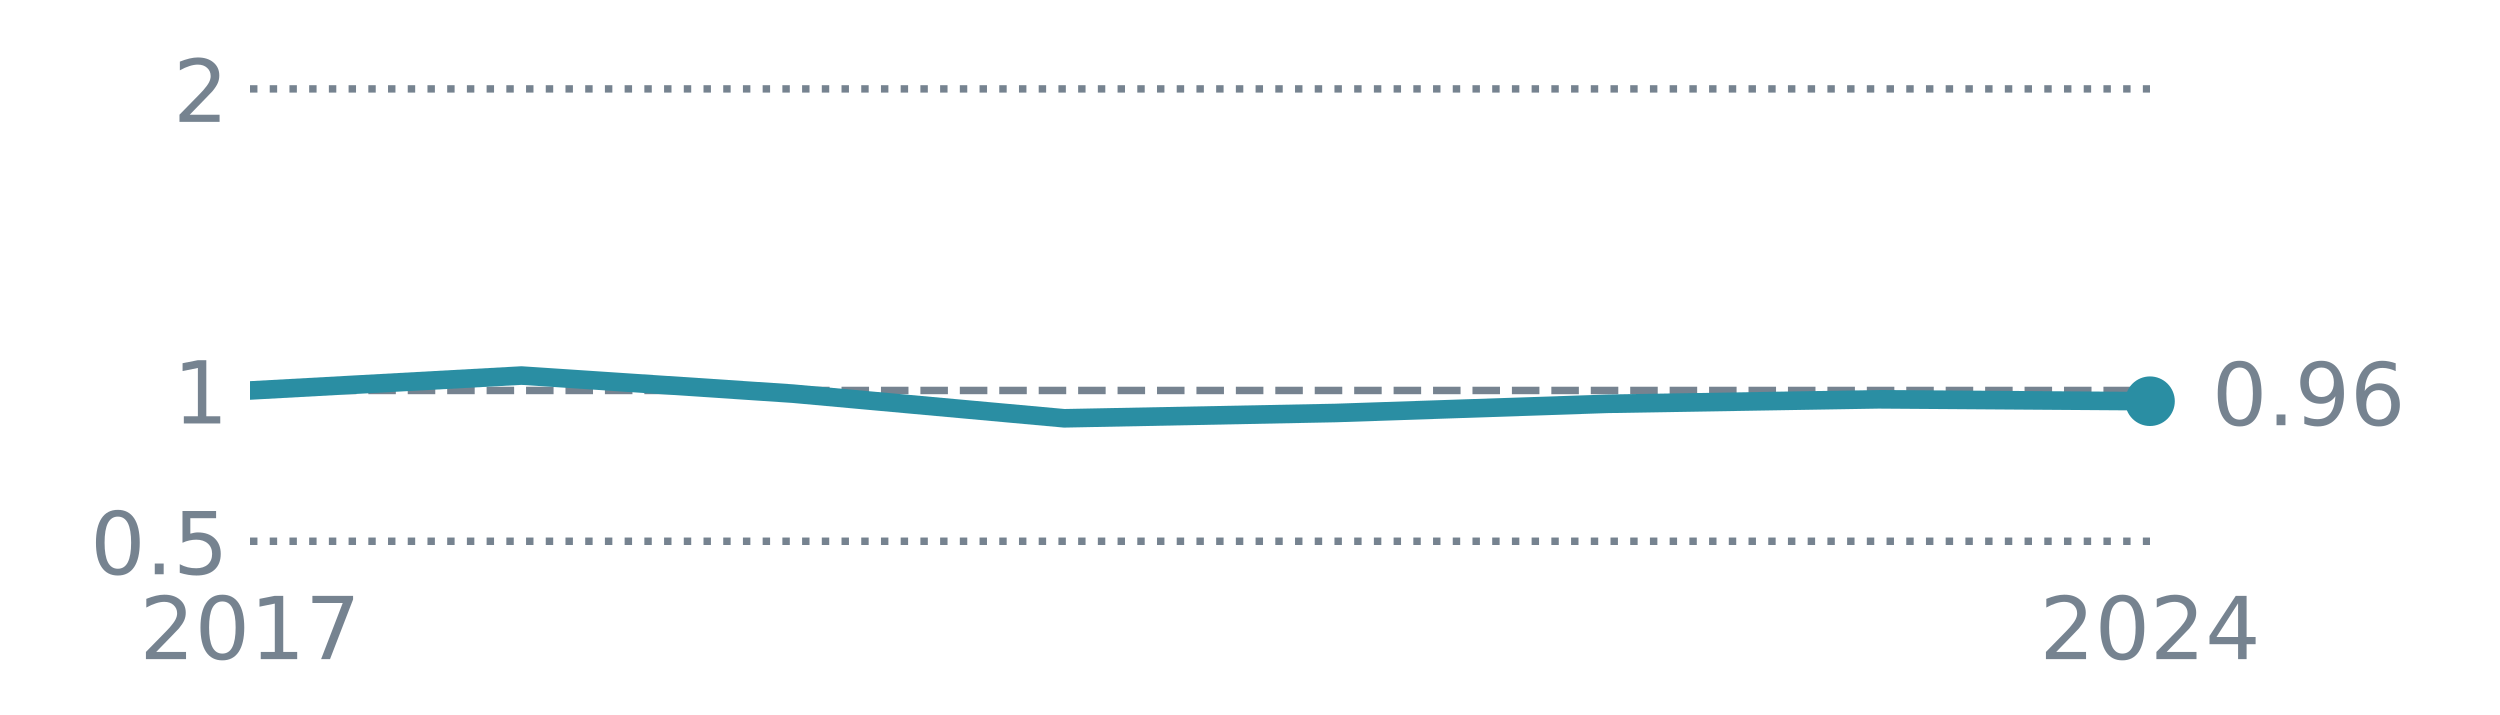
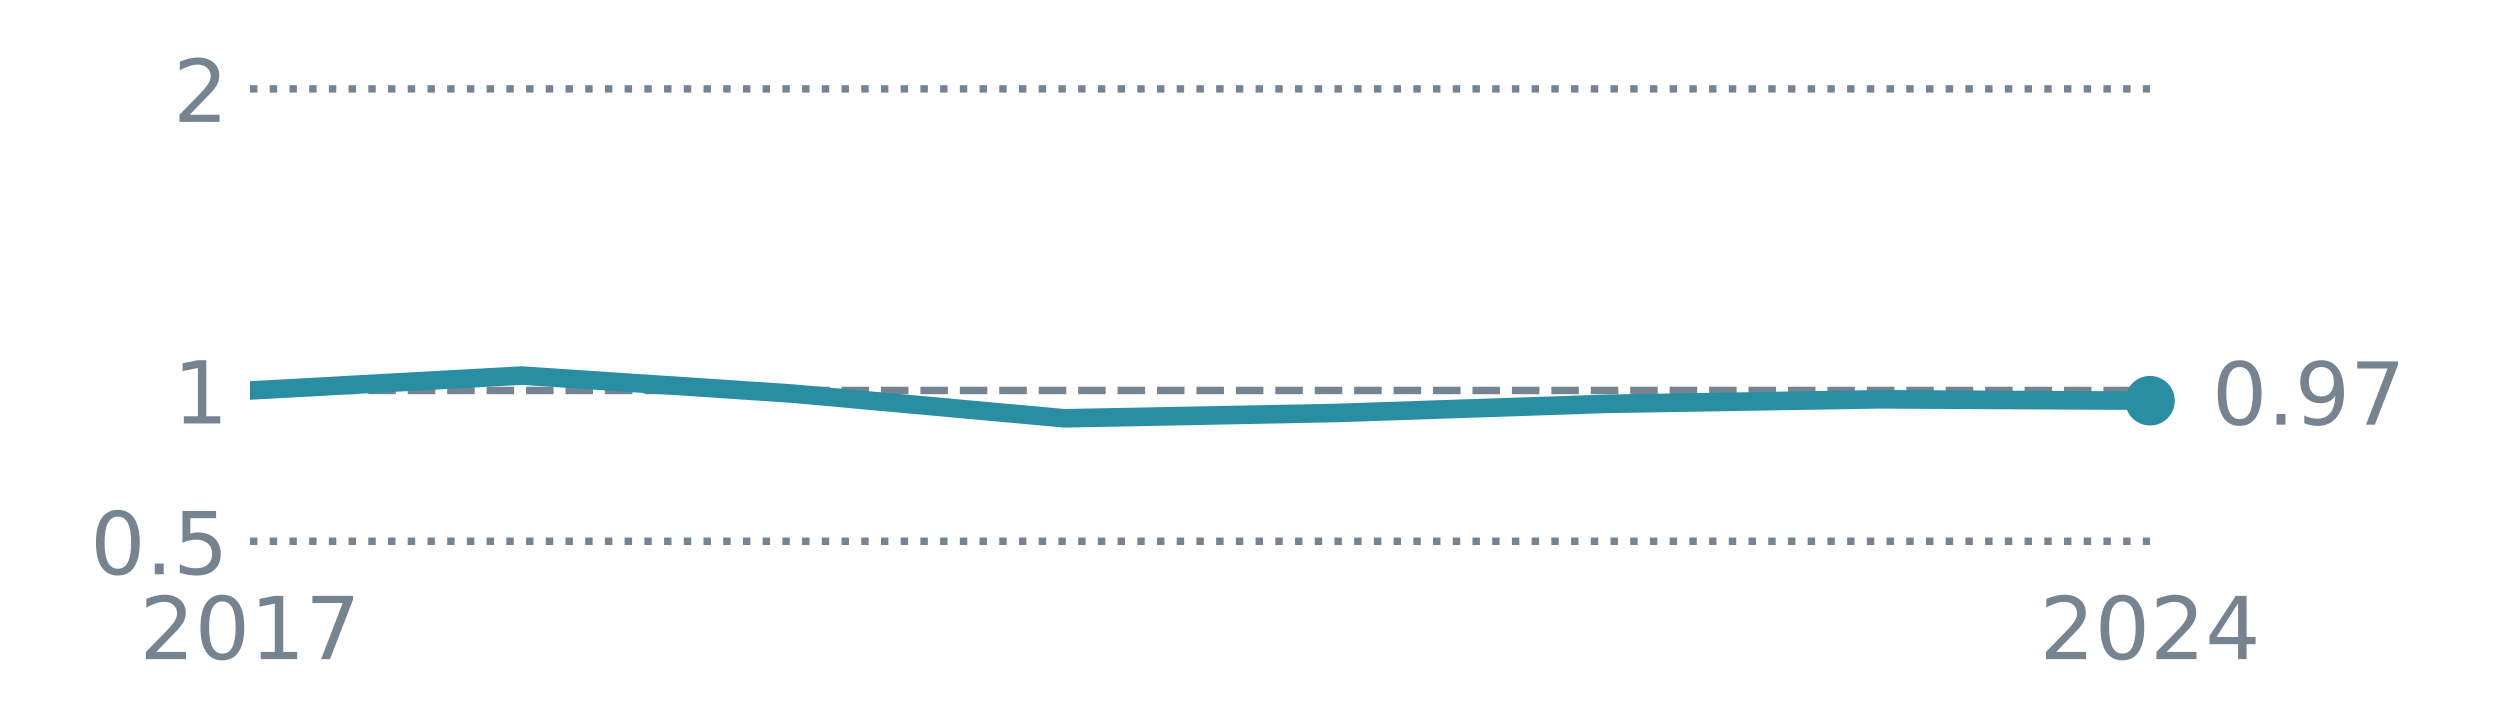
<svg xmlns="http://www.w3.org/2000/svg" xmlns:xlink="http://www.w3.org/1999/xlink" width="403.2pt" height="115.2pt" viewBox="0 0 403.2 115.2" version="1.1">
  <defs>
    <style type="text/css">*{stroke-linejoin: round; stroke-linecap: butt}</style>
  </defs>
  <g id="figure_1">
    <g id="patch_1">
      <path d="M 0 115.2  L 403.2 115.2  L 403.2 0  L 0 0  L 0 115.2  z " style="fill: none" />
    </g>
    <g id="axes_1">
      <g id="patch_2">
        <path d="M 40.32 92.16  L 346.752 92.16  L 346.752 4.608  L 40.32 4.608  L 40.32 92.16  z " style="fill: none" />
      </g>
      <g id="matplotlib.axis_1">
        <g id="xtick_1">
          <g id="line2d_1" />
          <g id="text_1">
            <text style="font-size: 14px; font-family: 'DejaVu Sans', 'Bitstream Vera Sans', 'Computer Modern Sans Serif', 'Lucida Grande', 'Verdana', 'Geneva', 'Lucid', 'Arial', 'Helvetica', 'Avant Garde', sans-serif; text-anchor: middle; fill: #768390" x="40.32" y="106.298" transform="rotate(-0 40.32 106.2978)">2017</text>
          </g>
        </g>
        <g id="xtick_2">
          <g id="line2d_2" />
          <g id="text_2">
            <text style="font-size: 14px; font-family: 'DejaVu Sans', 'Bitstream Vera Sans', 'Computer Modern Sans Serif', 'Lucida Grande', 'Verdana', 'Geneva', 'Lucid', 'Arial', 'Helvetica', 'Avant Garde', sans-serif; text-anchor: middle; fill: #768390" x="346.752" y="106.298" transform="rotate(-0 346.752 106.2978)">2024</text>
          </g>
        </g>
      </g>
      <g id="matplotlib.axis_2">
        <g id="ytick_1">
          <g id="line2d_3" />
          <g id="text_3">
            <text style="font-size: 14px; font-family: 'DejaVu Sans', 'Bitstream Vera Sans', 'Computer Modern Sans Serif', 'Lucida Grande', 'Verdana', 'Geneva', 'Lucid', 'Arial', 'Helvetica', 'Avant Garde', sans-serif; text-anchor: end; fill: #768390" x="36.82" y="92.615" transform="rotate(-0 36.82 92.61491)">0.5</text>
          </g>
        </g>
        <g id="ytick_2">
          <g id="line2d_4" />
          <g id="text_4">
            <text style="font-size: 14px; font-family: 'DejaVu Sans', 'Bitstream Vera Sans', 'Computer Modern Sans Serif', 'Lucida Grande', 'Verdana', 'Geneva', 'Lucid', 'Arial', 'Helvetica', 'Avant Garde', sans-serif; text-anchor: end; fill: #768390" x="36.82" y="68.295" transform="rotate(-0 36.82 68.29491)">1</text>
          </g>
        </g>
        <g id="ytick_3">
          <g id="line2d_5" />
          <g id="text_5">
            <text style="font-size: 14px; font-family: 'DejaVu Sans', 'Bitstream Vera Sans', 'Computer Modern Sans Serif', 'Lucida Grande', 'Verdana', 'Geneva', 'Lucid', 'Arial', 'Helvetica', 'Avant Garde', sans-serif; text-anchor: end; fill: #768390" x="36.82" y="19.655" transform="rotate(-0 36.82 19.65491)">2</text>
          </g>
        </g>
      </g>
      <g id="line2d_6">
        <path d="M 40.32 62.976  L 346.752 62.976  " clip-path="url(#p2e4e652902)" style="fill: none; stroke-dasharray: 4.44,1.92; stroke-dashoffset: 0; stroke: #768390; stroke-width: 1.2" />
      </g>
      <g id="line2d_7">
        <path d="M 40.32 87.296  L 346.752 87.296  " clip-path="url(#p2e4e652902)" style="fill: none; stroke-dasharray: 1.2,1.98; stroke-dashoffset: 0; stroke: #768390; stroke-width: 1.2" />
      </g>
      <g id="line2d_8">
        <path d="M 40.32 14.336  L 346.752 14.336  " clip-path="url(#p2e4e652902)" style="fill: none; stroke-dasharray: 1.2,1.98; stroke-dashoffset: 0; stroke: #768390; stroke-width: 1.2" />
      </g>
      <g id="line2d_9">
-         <path d="M 40.32 62.976  L 84.096 60.57  L 127.872 63.486  L 171.648 67.464  L 215.424 66.607  L 259.2 65.127  L 302.976 64.401  L 346.752 64.709  " clip-path="url(#p2e4e652902)" style="fill: none; stroke: #2a8ea3; stroke-width: 3; stroke-linecap: square" />
+         <path d="M 40.32 62.976  L 84.096 60.57  L 127.872 63.486  L 171.648 67.464  L 215.424 66.607  L 259.2 65.128  L 302.976 64.403  L 346.752 64.625  " clip-path="url(#p2e4e652902)" style="fill: none; stroke: #2a8ea3; stroke-width: 3; stroke-linecap: square" />
      </g>
      <g id="line2d_10">
        <defs>
          <path id="m90cd16dd8f" d="M 0 3.5  C 0.928 3.5 1.819 3.131 2.475 2.475  C 3.131 1.819 3.5 0.928 3.5 0  C 3.5 -0.928 3.131 -1.819 2.475 -2.475  C 1.819 -3.131 0.928 -3.5 0 -3.5  C -0.928 -3.5 -1.819 -3.131 -2.475 -2.475  C -3.131 -1.819 -3.5 -0.928 -3.5 0  C -3.5 0.928 -3.131 1.819 -2.475 2.475  C -1.819 3.131 -0.928 3.5 0 3.5  z " style="stroke: #2a8ea3" />
        </defs>
        <g>
-           <use xlink:href="#m90cd16dd8f" x="346.752" y="64.709" style="fill: #2a8ea3; stroke: #2a8ea3" />
+           <use xlink:href="#m90cd16dd8f" x="346.752" y="64.625" style="fill: #2a8ea3; stroke: #2a8ea3" />
        </g>
      </g>
      <g id="text_6">
-         <text style="font-size: 14px; font-family: 'DejaVu Sans', 'Bitstream Vera Sans', 'Computer Modern Sans Serif', 'Lucida Grande', 'Verdana', 'Geneva', 'Lucid', 'Arial', 'Helvetica', 'Avant Garde', sans-serif; text-anchor: start; fill: #768390" x="356.752" y="68.572" transform="rotate(-0 356.752 68.57233)">0.96</text>
+         <text style="font-size: 14px; font-family: 'DejaVu Sans', 'Bitstream Vera Sans', 'Computer Modern Sans Serif', 'Lucida Grande', 'Verdana', 'Geneva', 'Lucid', 'Arial', 'Helvetica', 'Avant Garde', sans-serif; text-anchor: start; fill: #768390" x="356.752" y="68.488" transform="rotate(-0 356.752 68.4882)">0.97</text>
      </g>
    </g>
  </g>
  <defs>
    <clipPath id="p2e4e652902">
      <rect x="40.32" y="4.608" width="306.432" height="87.552" />
    </clipPath>
  </defs>
</svg>
